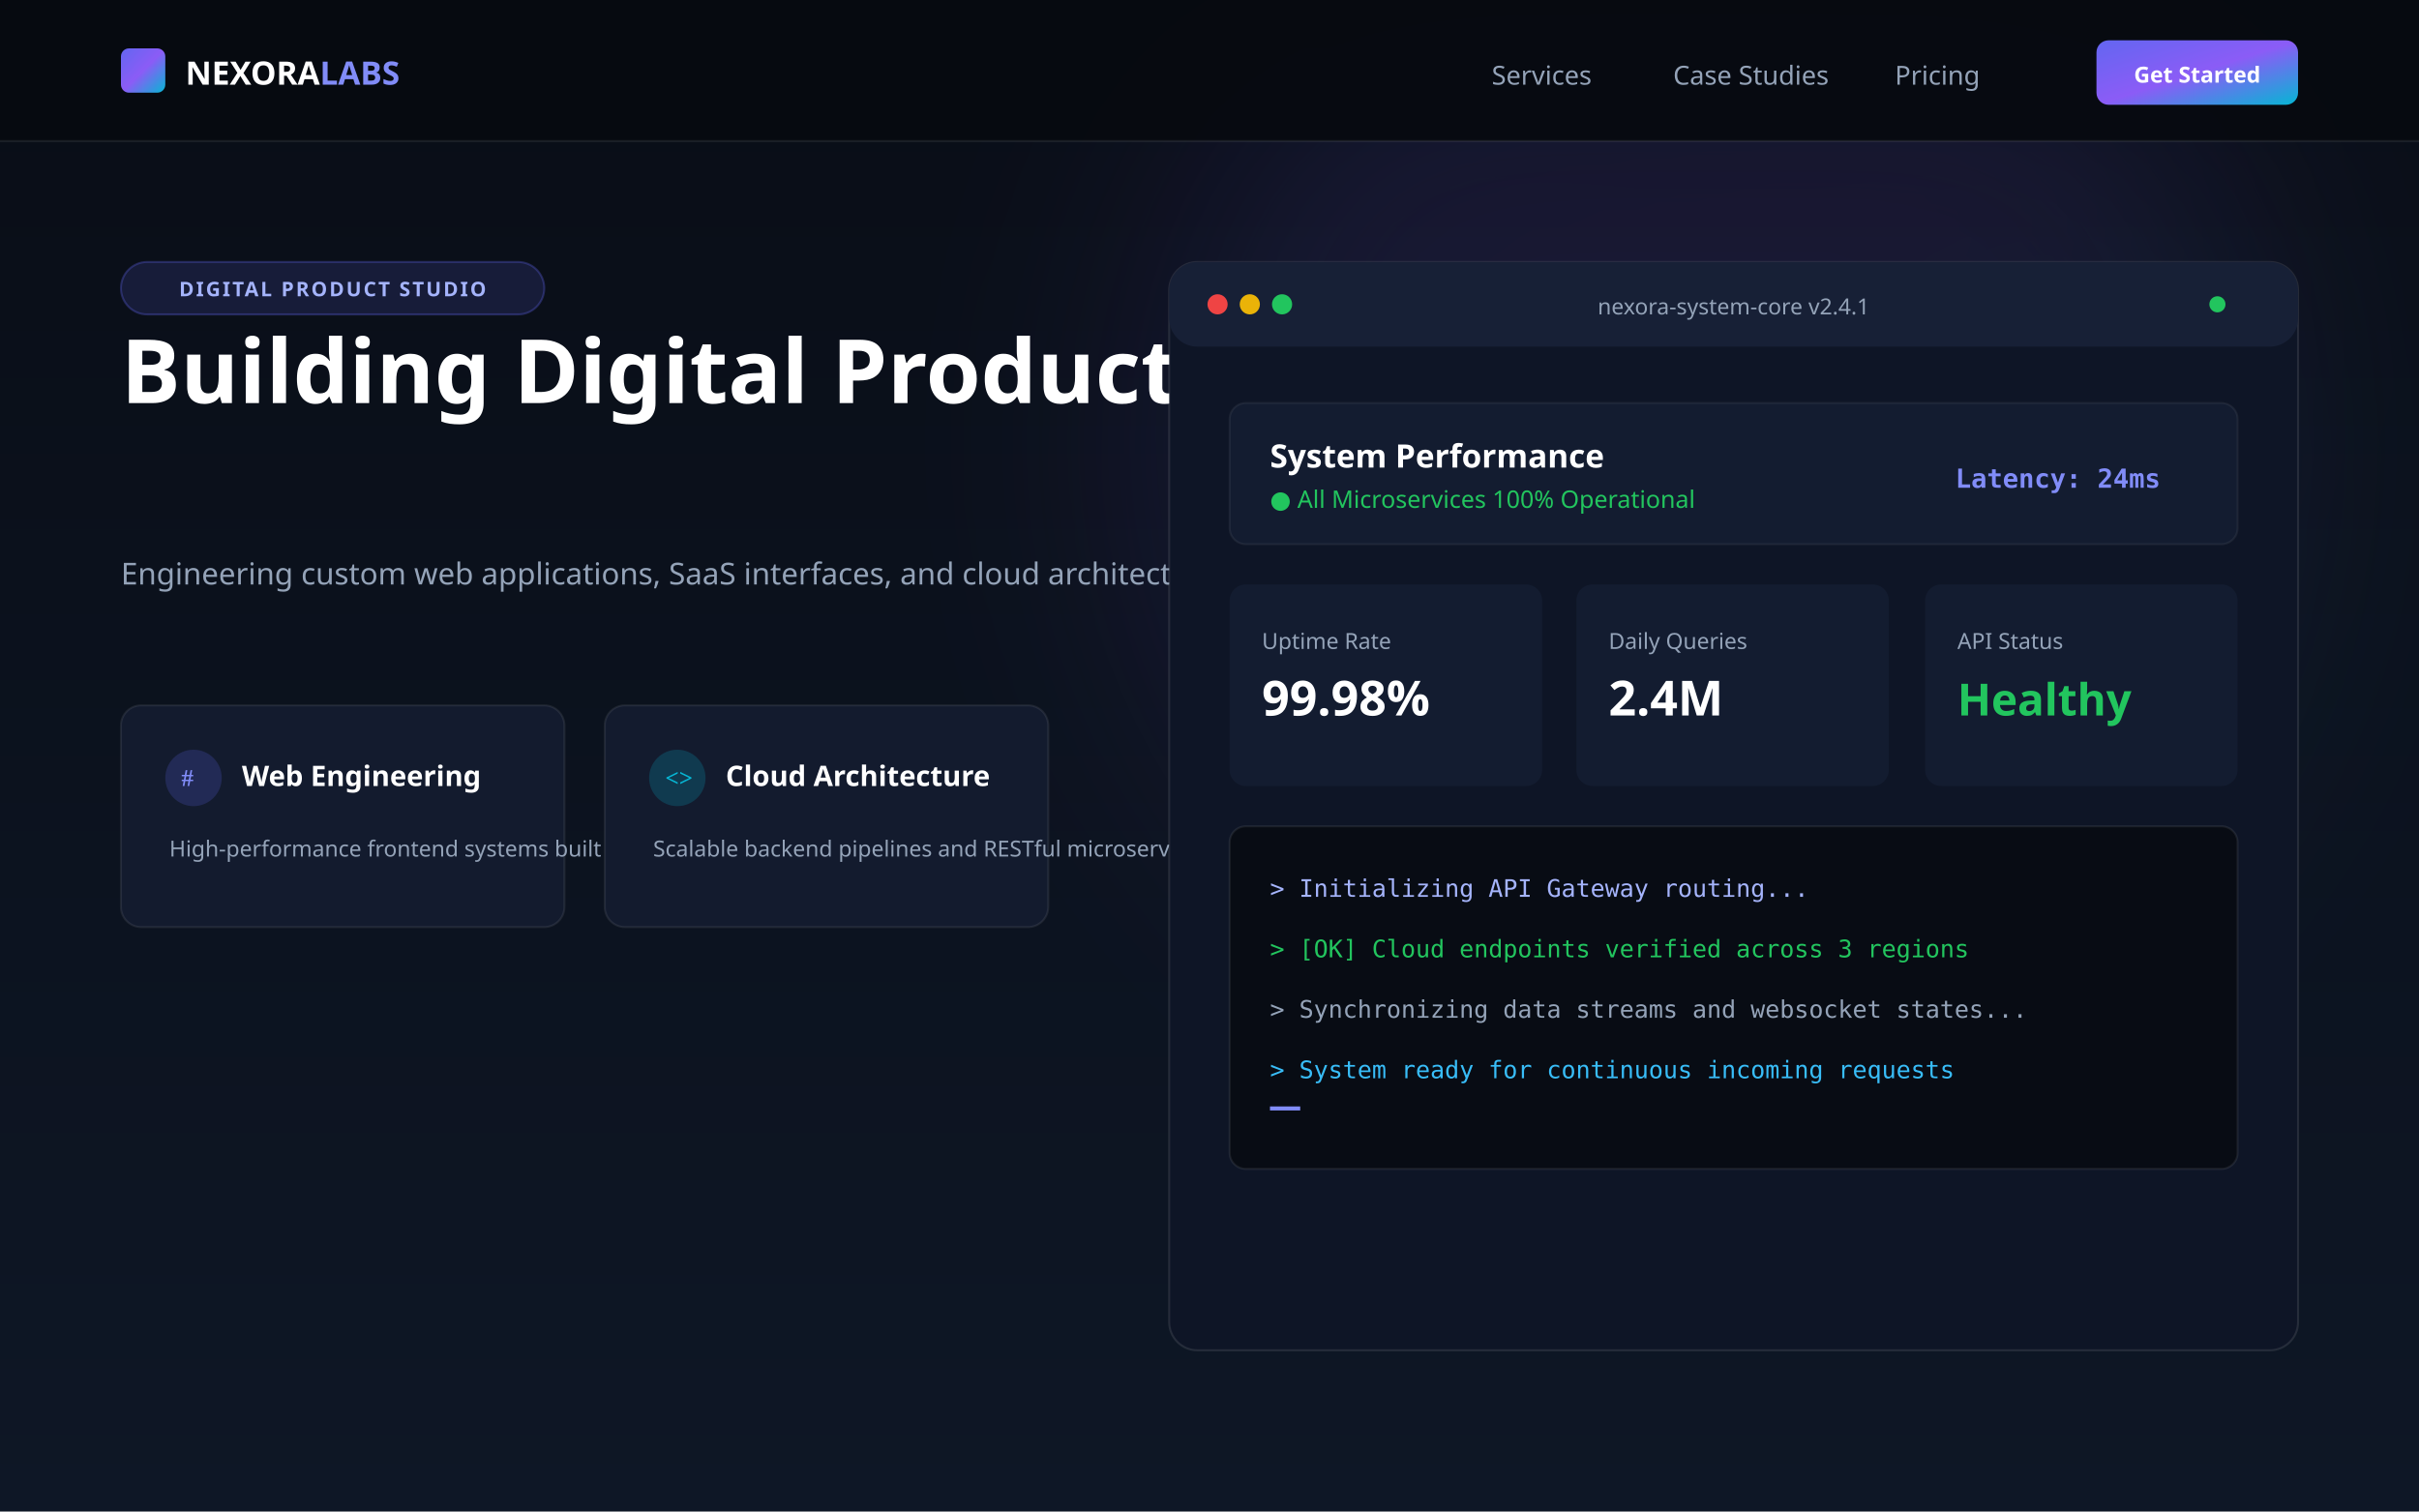
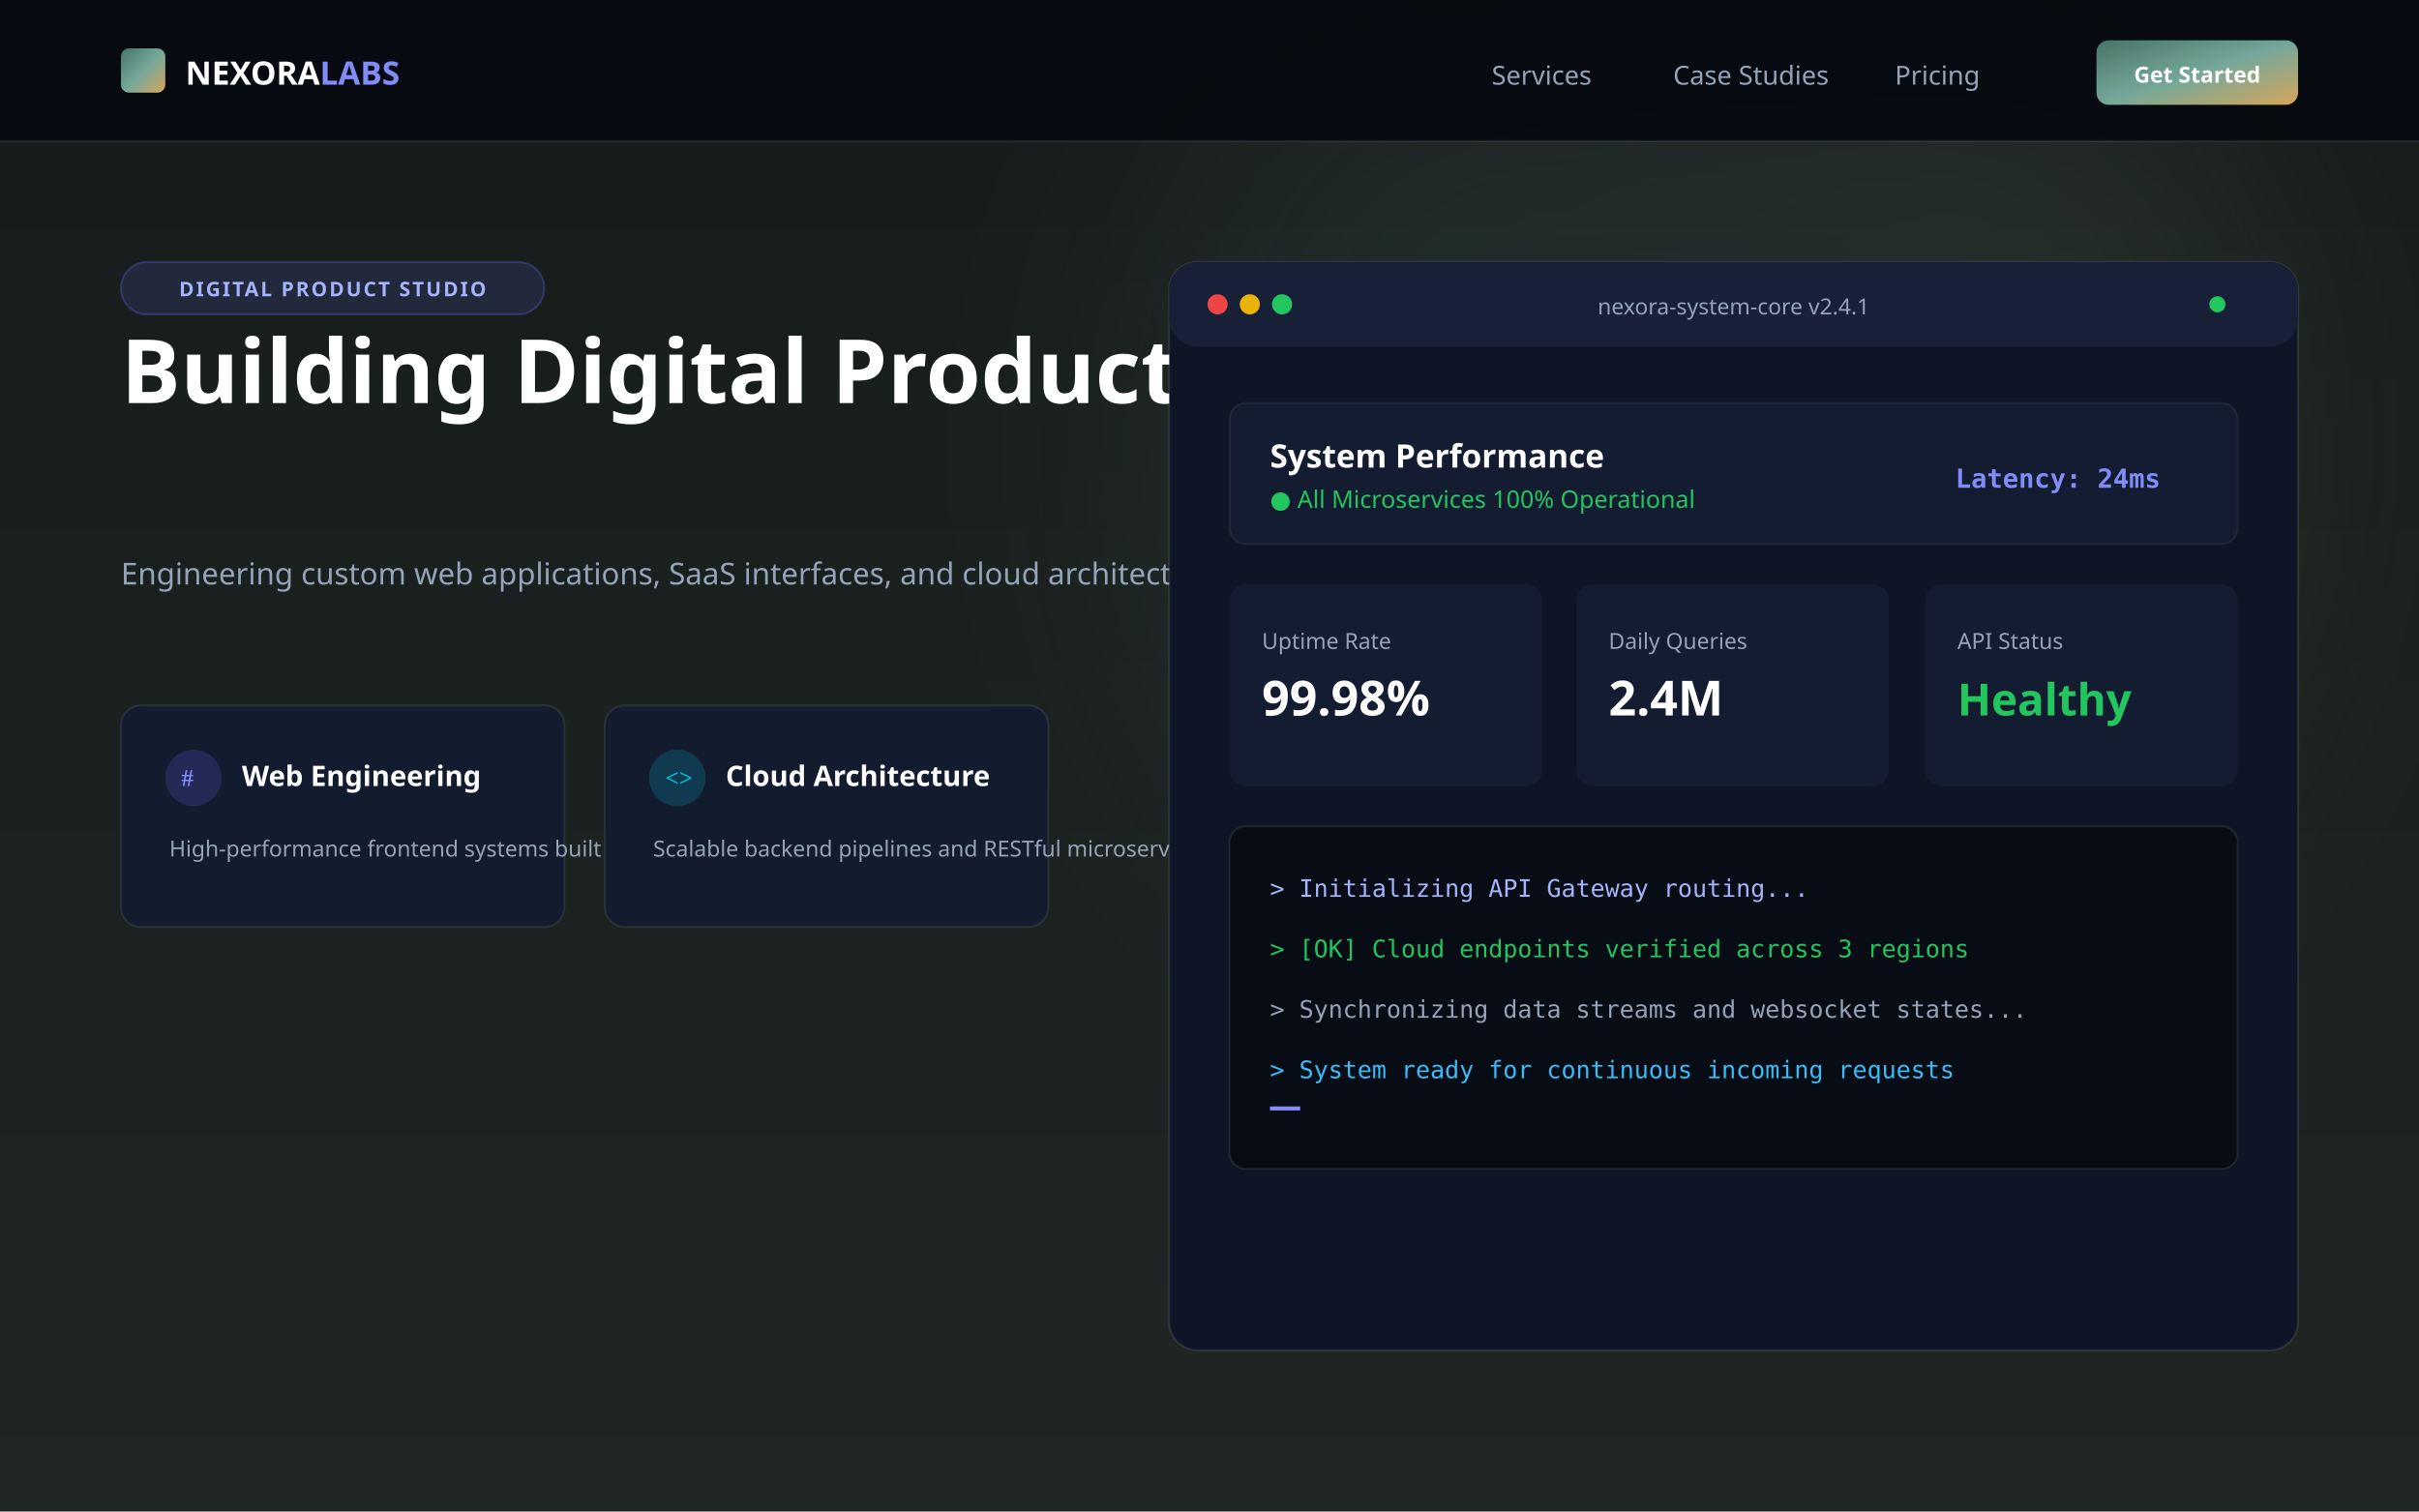
<svg xmlns="http://www.w3.org/2000/svg" viewBox="0 0 1200 750" width="1200" height="750">
  <defs>
    <linearGradient id="nexoraBg" x1="0" y1="0" x2="0" y2="1">
-       <stop offset="0%" stop-color="#090d16" />
-       <stop offset="100%" stop-color="#0e1726" />
+       <stop offset="0%" stop-color="#171C1B" />
+       <stop offset="100%" stop-color="#1F2624" />
    </linearGradient>
    <linearGradient id="aurora" x1="0" y1="0" x2="1" y2="1">
-       <stop offset="0%" stop-color="#6366f1" />
-       <stop offset="50%" stop-color="#8b5cf6" />
-       <stop offset="100%" stop-color="#06b6d4" />
+       <stop offset="0%" stop-color="#477568" />
+       <stop offset="50%" stop-color="#74A799" />
+       <stop offset="100%" stop-color="#D5A65A" />
    </linearGradient>
  </defs>
  <rect width="1200" height="750" fill="url(#nexoraBg)" />
  <circle cx="850" cy="220" r="280" fill="url(#aurora)" opacity="0.12" filter="blur(60px)" />
  <rect width="1200" height="70" fill="#060910" opacity="0.95" />
  <line x1="0" y1="70" x2="1200" y2="70" stroke="rgba(255,255,255,0.08)" />
  <g transform="translate(60, 24)">
    <rect width="22" height="22" rx="4" fill="url(#aurora)" />
    <text x="32" y="18" fill="#ffffff" font-family="'Space Grotesk', system-ui, sans-serif" font-size="16" font-weight="700">NEXORA<tspan fill="#818cf8">LABS</tspan>
    </text>
  </g>
  <g fill="#94a3b8" font-family="system-ui, sans-serif" font-size="13">
    <text x="740" y="42">Services</text>
    <text x="830" y="42">Case Studies</text>
    <text x="940" y="42">Pricing</text>
  </g>
  <rect x="1040" y="20" width="100" height="32" rx="6" fill="url(#aurora)" />
  <text x="1090" y="41" fill="#ffffff" font-family="system-ui, sans-serif" font-size="11" font-weight="700" text-anchor="middle">Get Started</text>
  <g transform="translate(60, 130)">
    <rect width="210" height="26" rx="13" fill="rgba(99,102,241,0.15)" stroke="rgba(99,102,241,0.3)" />
    <text x="105" y="17" fill="#a5b4fc" font-family="system-ui, sans-serif" font-size="10" font-weight="700" text-anchor="middle" letter-spacing="1">DIGITAL PRODUCT STUDIO</text>
    <text x="0" y="70" fill="#ffffff" font-family="'Space Grotesk', system-ui, sans-serif" font-size="44" font-weight="800">Building Digital Products<br />With Precision &amp; Code.</text>
    <text x="0" y="160" fill="#94a3b8" font-family="system-ui, sans-serif" font-size="15" max-width="500">
      Engineering custom web applications, SaaS interfaces, and cloud architectures designed for performance and reliability.
    </text>
    <g transform="translate(0, 220)">
      <rect width="220" height="110" rx="10" fill="#131b2e" stroke="rgba(255,255,255,0.08)" />
      <circle cx="36" cy="36" r="14" fill="rgba(99,102,241,0.2)" />
      <text x="30" y="40" fill="#818cf8" font-size="12" font-weight="bold">#</text>
      <text x="60" y="40" fill="#ffffff" font-family="system-ui, sans-serif" font-size="14" font-weight="700">Web Engineering</text>
      <text x="24" y="75" fill="#94a3b8" font-family="system-ui, sans-serif" font-size="11">High-performance frontend systems built with vanilla code.</text>
      <rect x="240" width="220" height="110" rx="10" fill="#131b2e" stroke="rgba(255,255,255,0.08)" />
      <circle cx="276" cy="36" r="14" fill="rgba(6,182,212,0.2)" />
      <text x="270" y="40" fill="#06b6d4" font-size="12" font-weight="bold">&lt;&gt;</text>
      <text x="300" y="40" fill="#ffffff" font-family="system-ui, sans-serif" font-size="14" font-weight="700">Cloud Architecture</text>
      <text x="264" y="75" fill="#94a3b8" font-family="system-ui, sans-serif" font-size="11">Scalable backend pipelines and RESTful microservices.</text>
    </g>
  </g>
  <g transform="translate(580, 130)">
    <rect width="560" height="540" rx="14" fill="#0e1526" stroke="rgba(255,255,255,0.1)" />
    <rect width="560" height="42" rx="14" fill="#172036" />
    <circle cx="24" cy="21" r="5" fill="#ef4444" />
    <circle cx="40" cy="21" r="5" fill="#eab308" />
    <circle cx="56" cy="21" r="5" fill="#22c55e" />
    <text x="280" y="26" fill="#94a3b8" font-family="system-ui, sans-serif" font-size="11" text-anchor="middle">nexora-system-core v2.4.1</text>
    <circle cx="520" cy="21" r="4" fill="#22c55e" />
    <g transform="translate(30, 70)">
      <rect width="500" height="70" rx="8" fill="#131c30" stroke="rgba(255,255,255,0.06)" />
      <text x="20" y="32" fill="#ffffff" font-family="system-ui, sans-serif" font-size="16" font-weight="700">System Performance</text>
      <text x="20" y="52" fill="#22c55e" font-family="system-ui, sans-serif" font-size="12">● All Microservices 100% Operational</text>
      <text x="360" y="42" fill="#818cf8" font-family="'JetBrains Mono', monospace" font-size="13" font-weight="600">Latency: 24ms</text>
      <g transform="translate(0, 90)">
        <rect width="155" height="100" rx="8" fill="#131c30" />
        <text x="16" y="32" fill="#94a3b8" font-family="system-ui, sans-serif" font-size="11">Uptime Rate</text>
        <text x="16" y="65" fill="#ffffff" font-family="system-ui, sans-serif" font-size="24" font-weight="800">99.98%</text>
        <rect x="172" width="155" height="100" rx="8" fill="#131c30" />
        <text x="188" y="32" fill="#94a3b8" font-family="system-ui, sans-serif" font-size="11">Daily Queries</text>
        <text x="188" y="65" fill="#ffffff" font-family="system-ui, sans-serif" font-size="24" font-weight="800">2.4M</text>
        <rect x="345" width="155" height="100" rx="8" fill="#131c30" />
        <text x="361" y="32" fill="#94a3b8" font-family="system-ui, sans-serif" font-size="11">API Status</text>
        <text x="361" y="65" fill="#22c55e" font-family="system-ui, sans-serif" font-size="22" font-weight="800">Healthy</text>
      </g>
      <g transform="translate(0, 210)">
        <rect width="500" height="170" rx="8" fill="#080c14" stroke="rgba(255,255,255,0.08)" />
        <text x="20" y="35" fill="#a5b4fc" font-family="'JetBrains Mono', monospace" font-size="12">&gt; Initializing API Gateway routing...</text>
        <text x="20" y="65" fill="#22c55e" font-family="'JetBrains Mono', monospace" font-size="12">&gt; [OK] Cloud endpoints verified across 3 regions</text>
        <text x="20" y="95" fill="#94a3b8" font-family="'JetBrains Mono', monospace" font-size="12">&gt; Synchronizing data streams and websocket states...</text>
        <text x="20" y="125" fill="#38bdf8" font-family="'JetBrains Mono', monospace" font-size="12">&gt; System ready for continuous incoming requests</text>
        <line x1="20" y1="140" x2="35" y2="140" stroke="#818cf8" stroke-width="2" />
      </g>
    </g>
  </g>
</svg>
